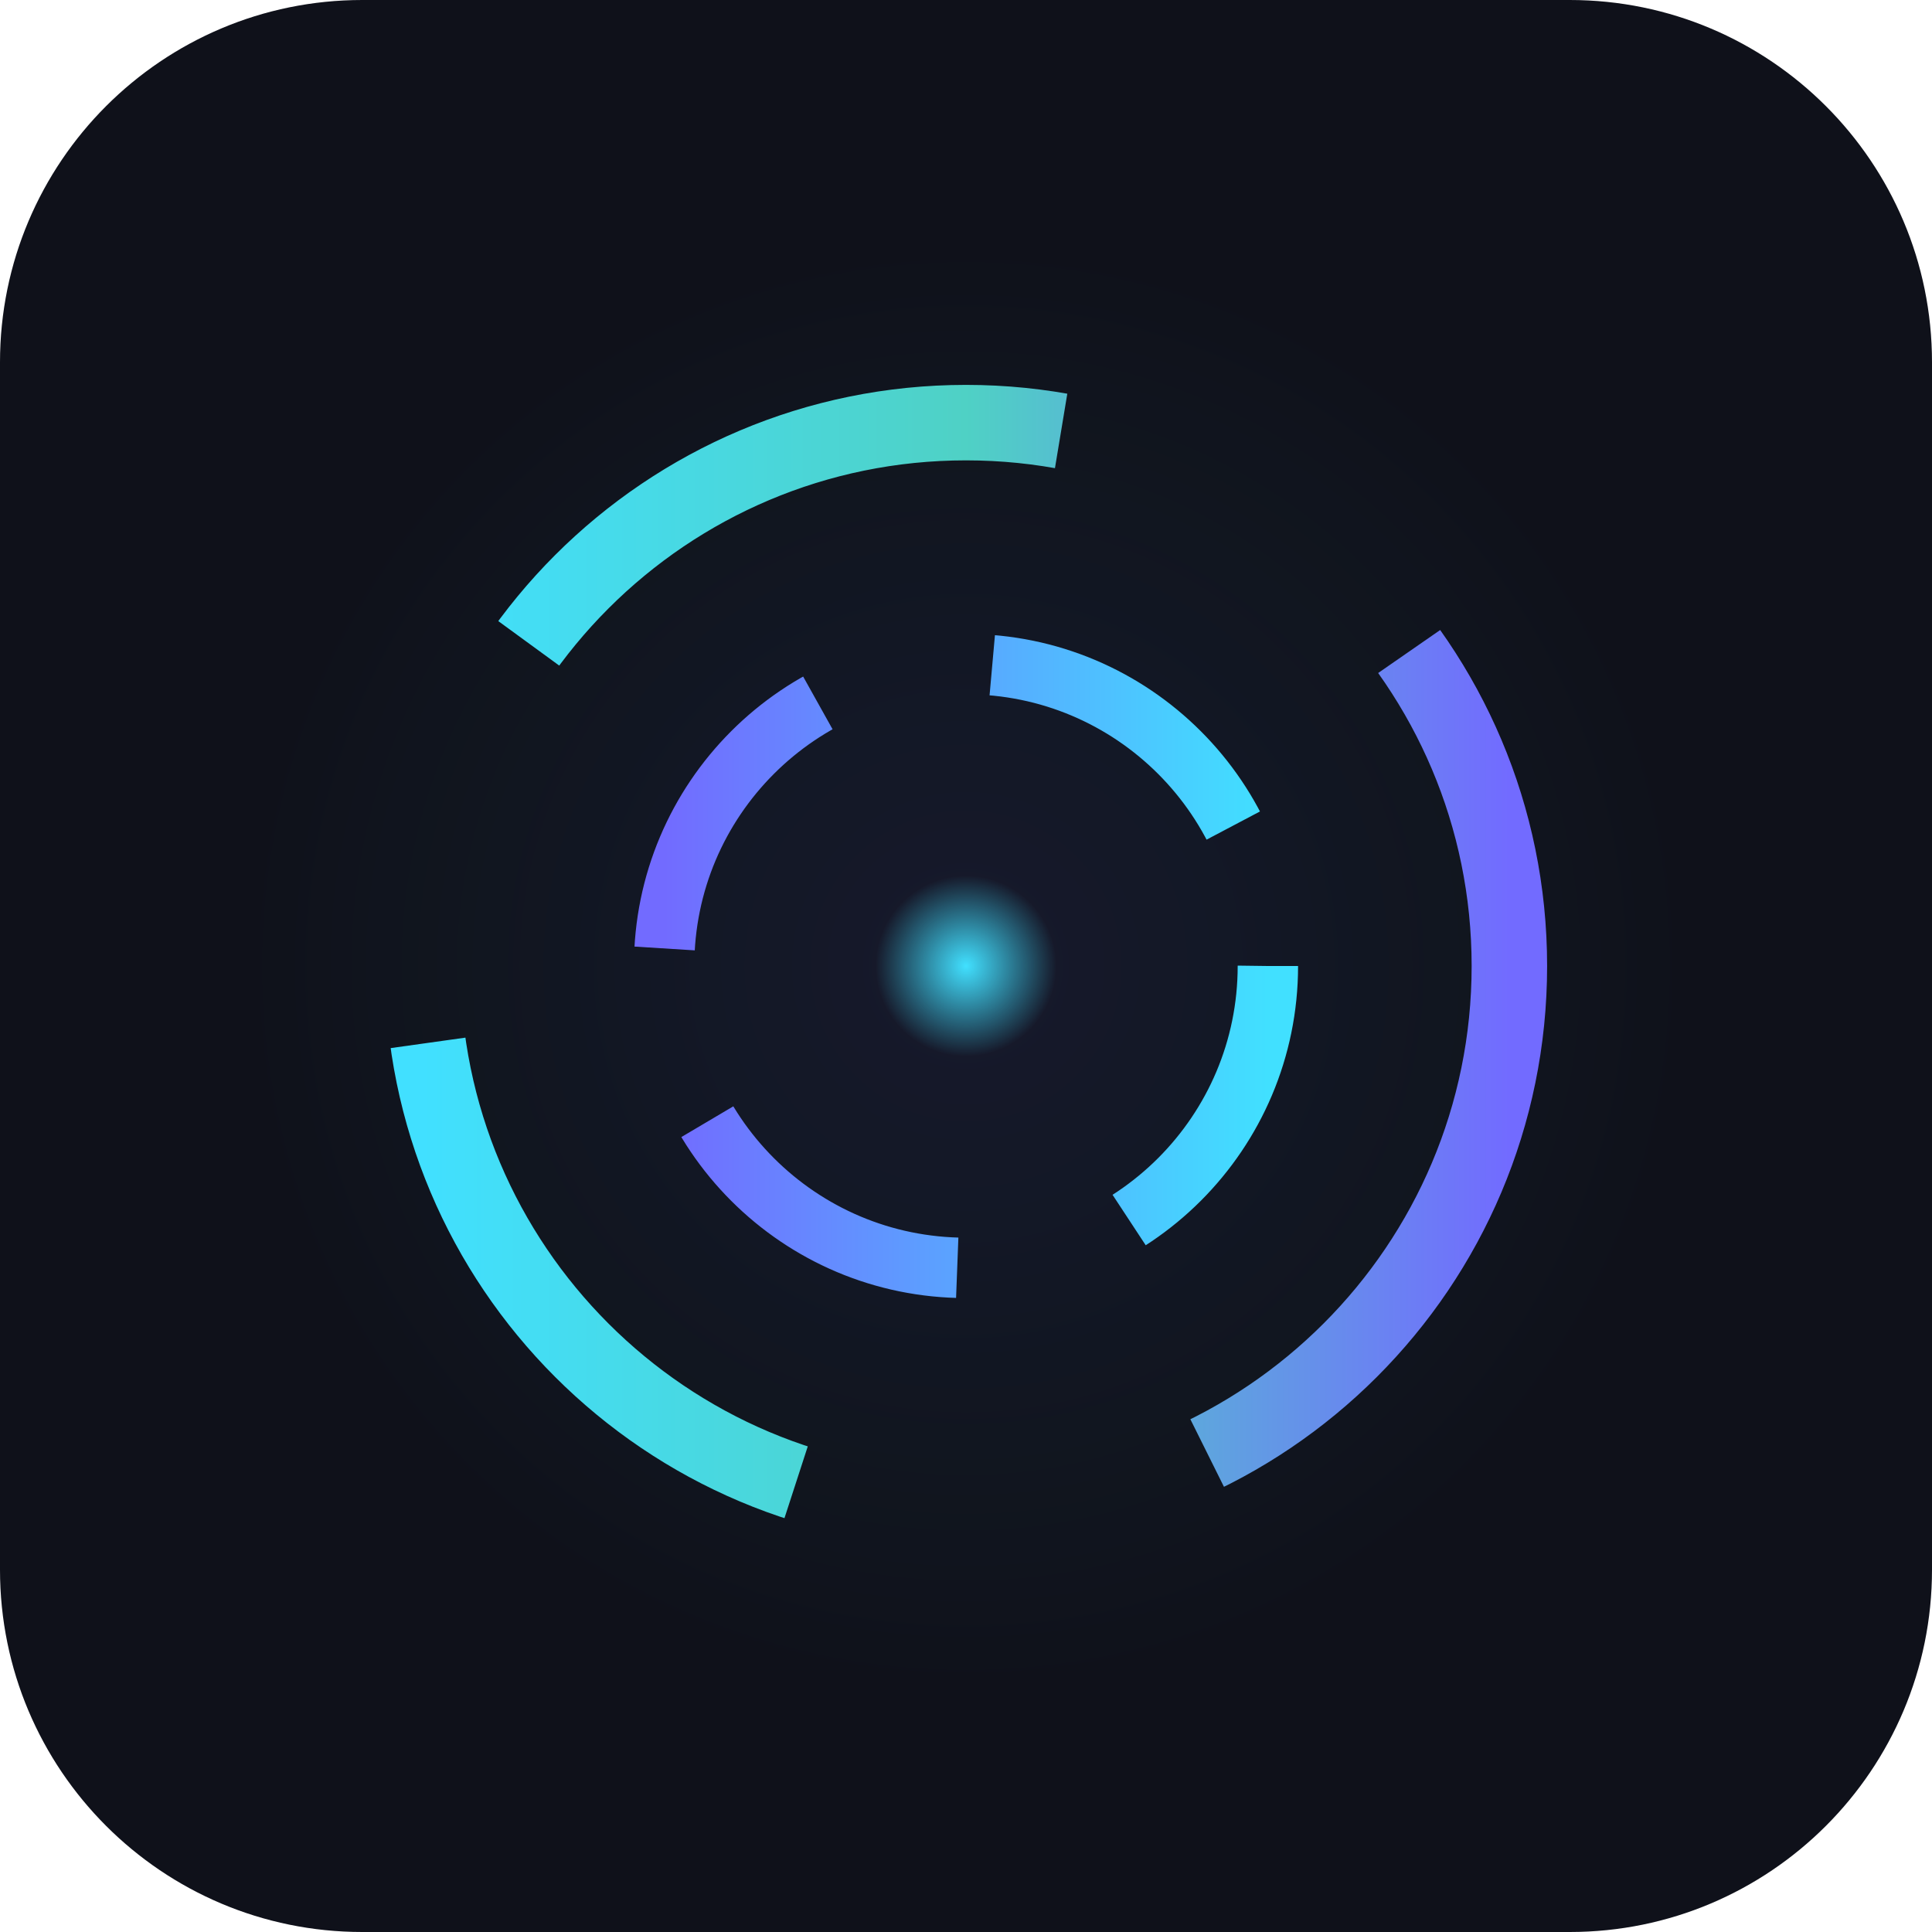
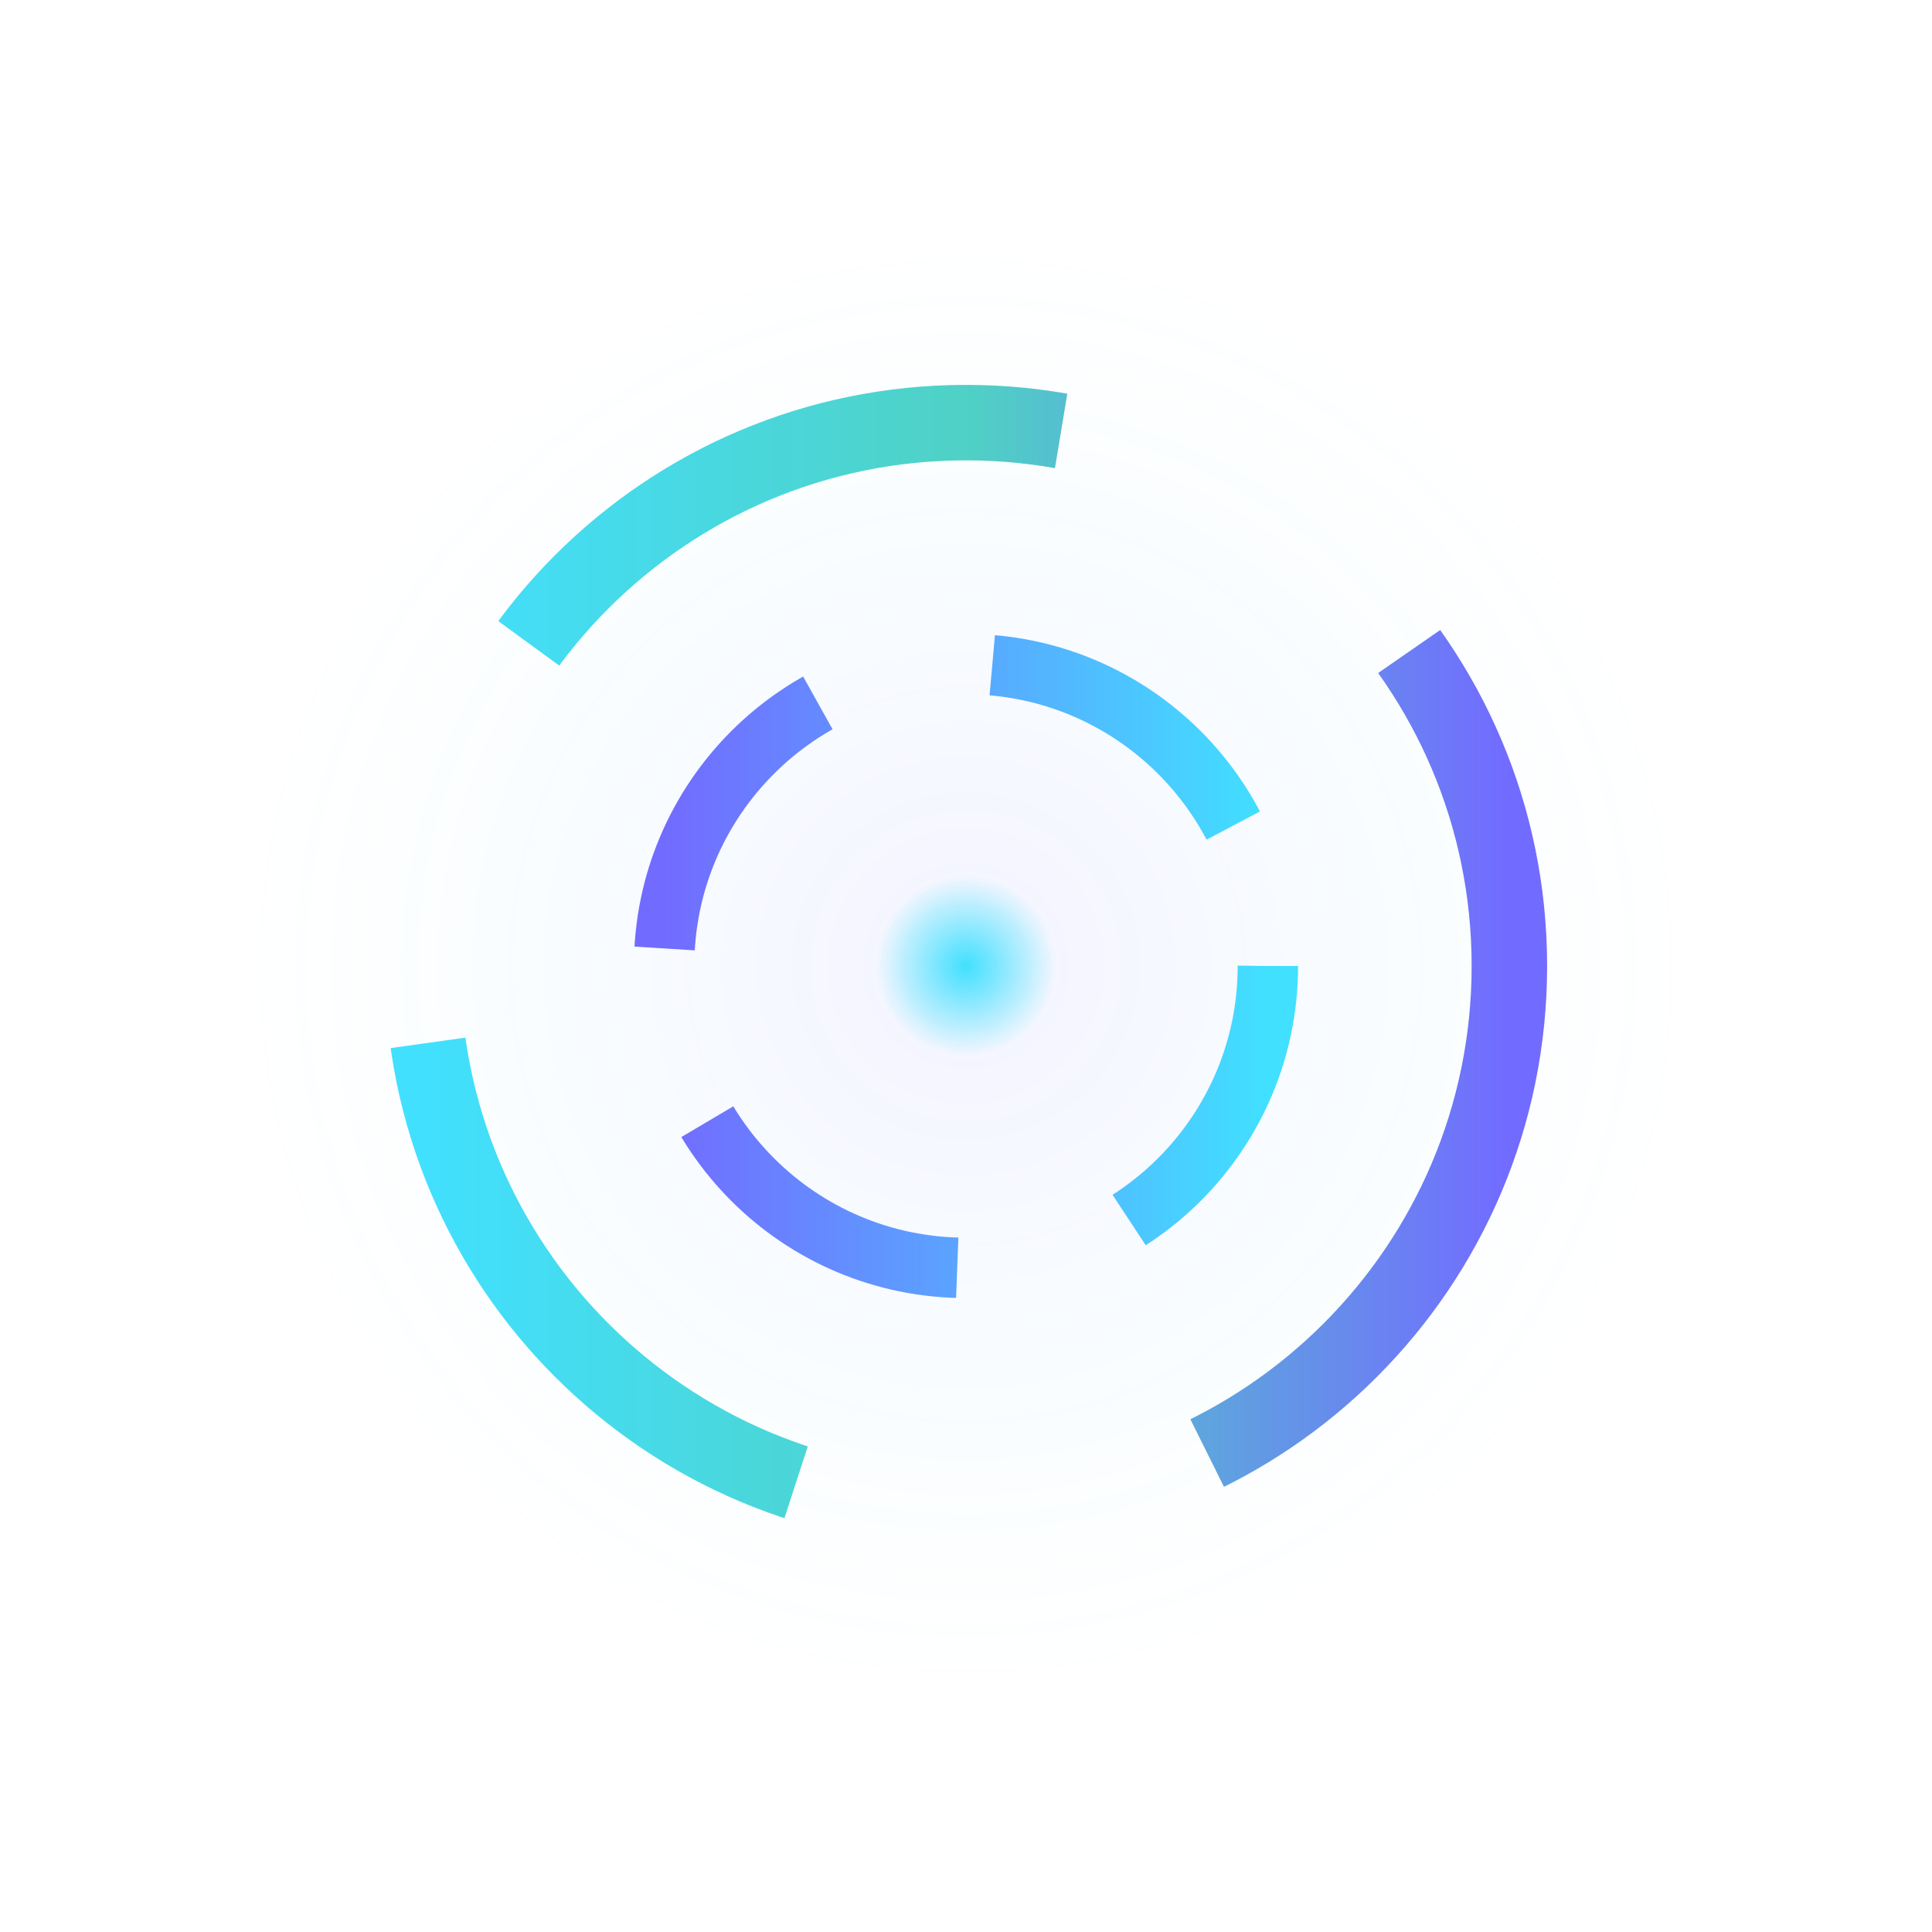
<svg xmlns="http://www.w3.org/2000/svg" width="64" height="64" viewBox="0 0 64 64" style="isolation:isolate">
  <style>
    .aura-ring {
      fill: url(#aura);
      transform-origin: center;
      animation: rotateAura 22s linear infinite;
    }

    .pulse-ring-outer {
      stroke: url(#ringPulseOuter);
      stroke-width: 2.5;
      fill: none;
      stroke-dasharray: 20 14;
      stroke-dashoffset: 0;
      animation: spinOuter 5.5s linear infinite;
    }

    .pulse-ring-inner {
      stroke: url(#ringPulseInner);
      stroke-width: 2;
      fill: none;
      stroke-dasharray: 10 6;
      stroke-dashoffset: 0;
      animation: spinInner 2.5s linear infinite;
    }

    .core-dot {
      animation: corePulse 2.5s ease-in-out infinite;
    }

    @keyframes rotateAura {
      from { transform: rotate(0deg); }
      to { transform: rotate(360deg); }
    }

    @keyframes spinOuter {
      0% { stroke-dashoffset: 0; }
      100% { stroke-dashoffset: -68; }
    }

    @keyframes spinInner {
      0% { stroke-dashoffset: 0; }
      100% { stroke-dashoffset: -32; }
    }

    @keyframes corePulse {
      0%, 100% { r: 3; opacity: 1; }
      50% { r: 5; opacity: 0.3; }
    }
  </style>
-   <rect width="64" height="64" rx="12" fill="#0f111a" />
  <circle class="aura-ring" cx="32" cy="32" r="24" />
  <circle class="pulse-ring-outer" cx="32" cy="32" r="18" />
  <circle class="pulse-ring-inner" cx="32" cy="32" r="10" />
  <circle class="core-dot" cx="32" cy="32" r="3" fill="url(#core)" />
  <defs>
    <radialGradient id="aura" cx="32" cy="32" r="24" gradientUnits="userSpaceOnUse">
      <stop offset="0%" stop-color="#726bff" stop-opacity="0.08" />
      <stop offset="100%" stop-color="#41e0ff" stop-opacity="0" />
    </radialGradient>
    <radialGradient id="core" cx="0.5" cy="0.5" r="0.5">
      <stop offset="0%" stop-color="#41e0ff" />
      <stop offset="100%" stop-color="#41e0ff" stop-opacity="0" />
    </radialGradient>
    <linearGradient id="ringPulseOuter" x1="14" y1="32" x2="50" y2="32" gradientUnits="userSpaceOnUse">
      <stop stop-color="#41e0ff" />
      <stop offset="0.5" stop-color="#4fd1c5" />
      <stop offset="1" stop-color="#726bff" />
    </linearGradient>
    <linearGradient id="ringPulseInner" x1="22" y1="32" x2="42" y2="32" gradientUnits="userSpaceOnUse">
      <stop stop-color="#726bff" />
      <stop offset="1" stop-color="#41e0ff" />
    </linearGradient>
  </defs>
</svg>
